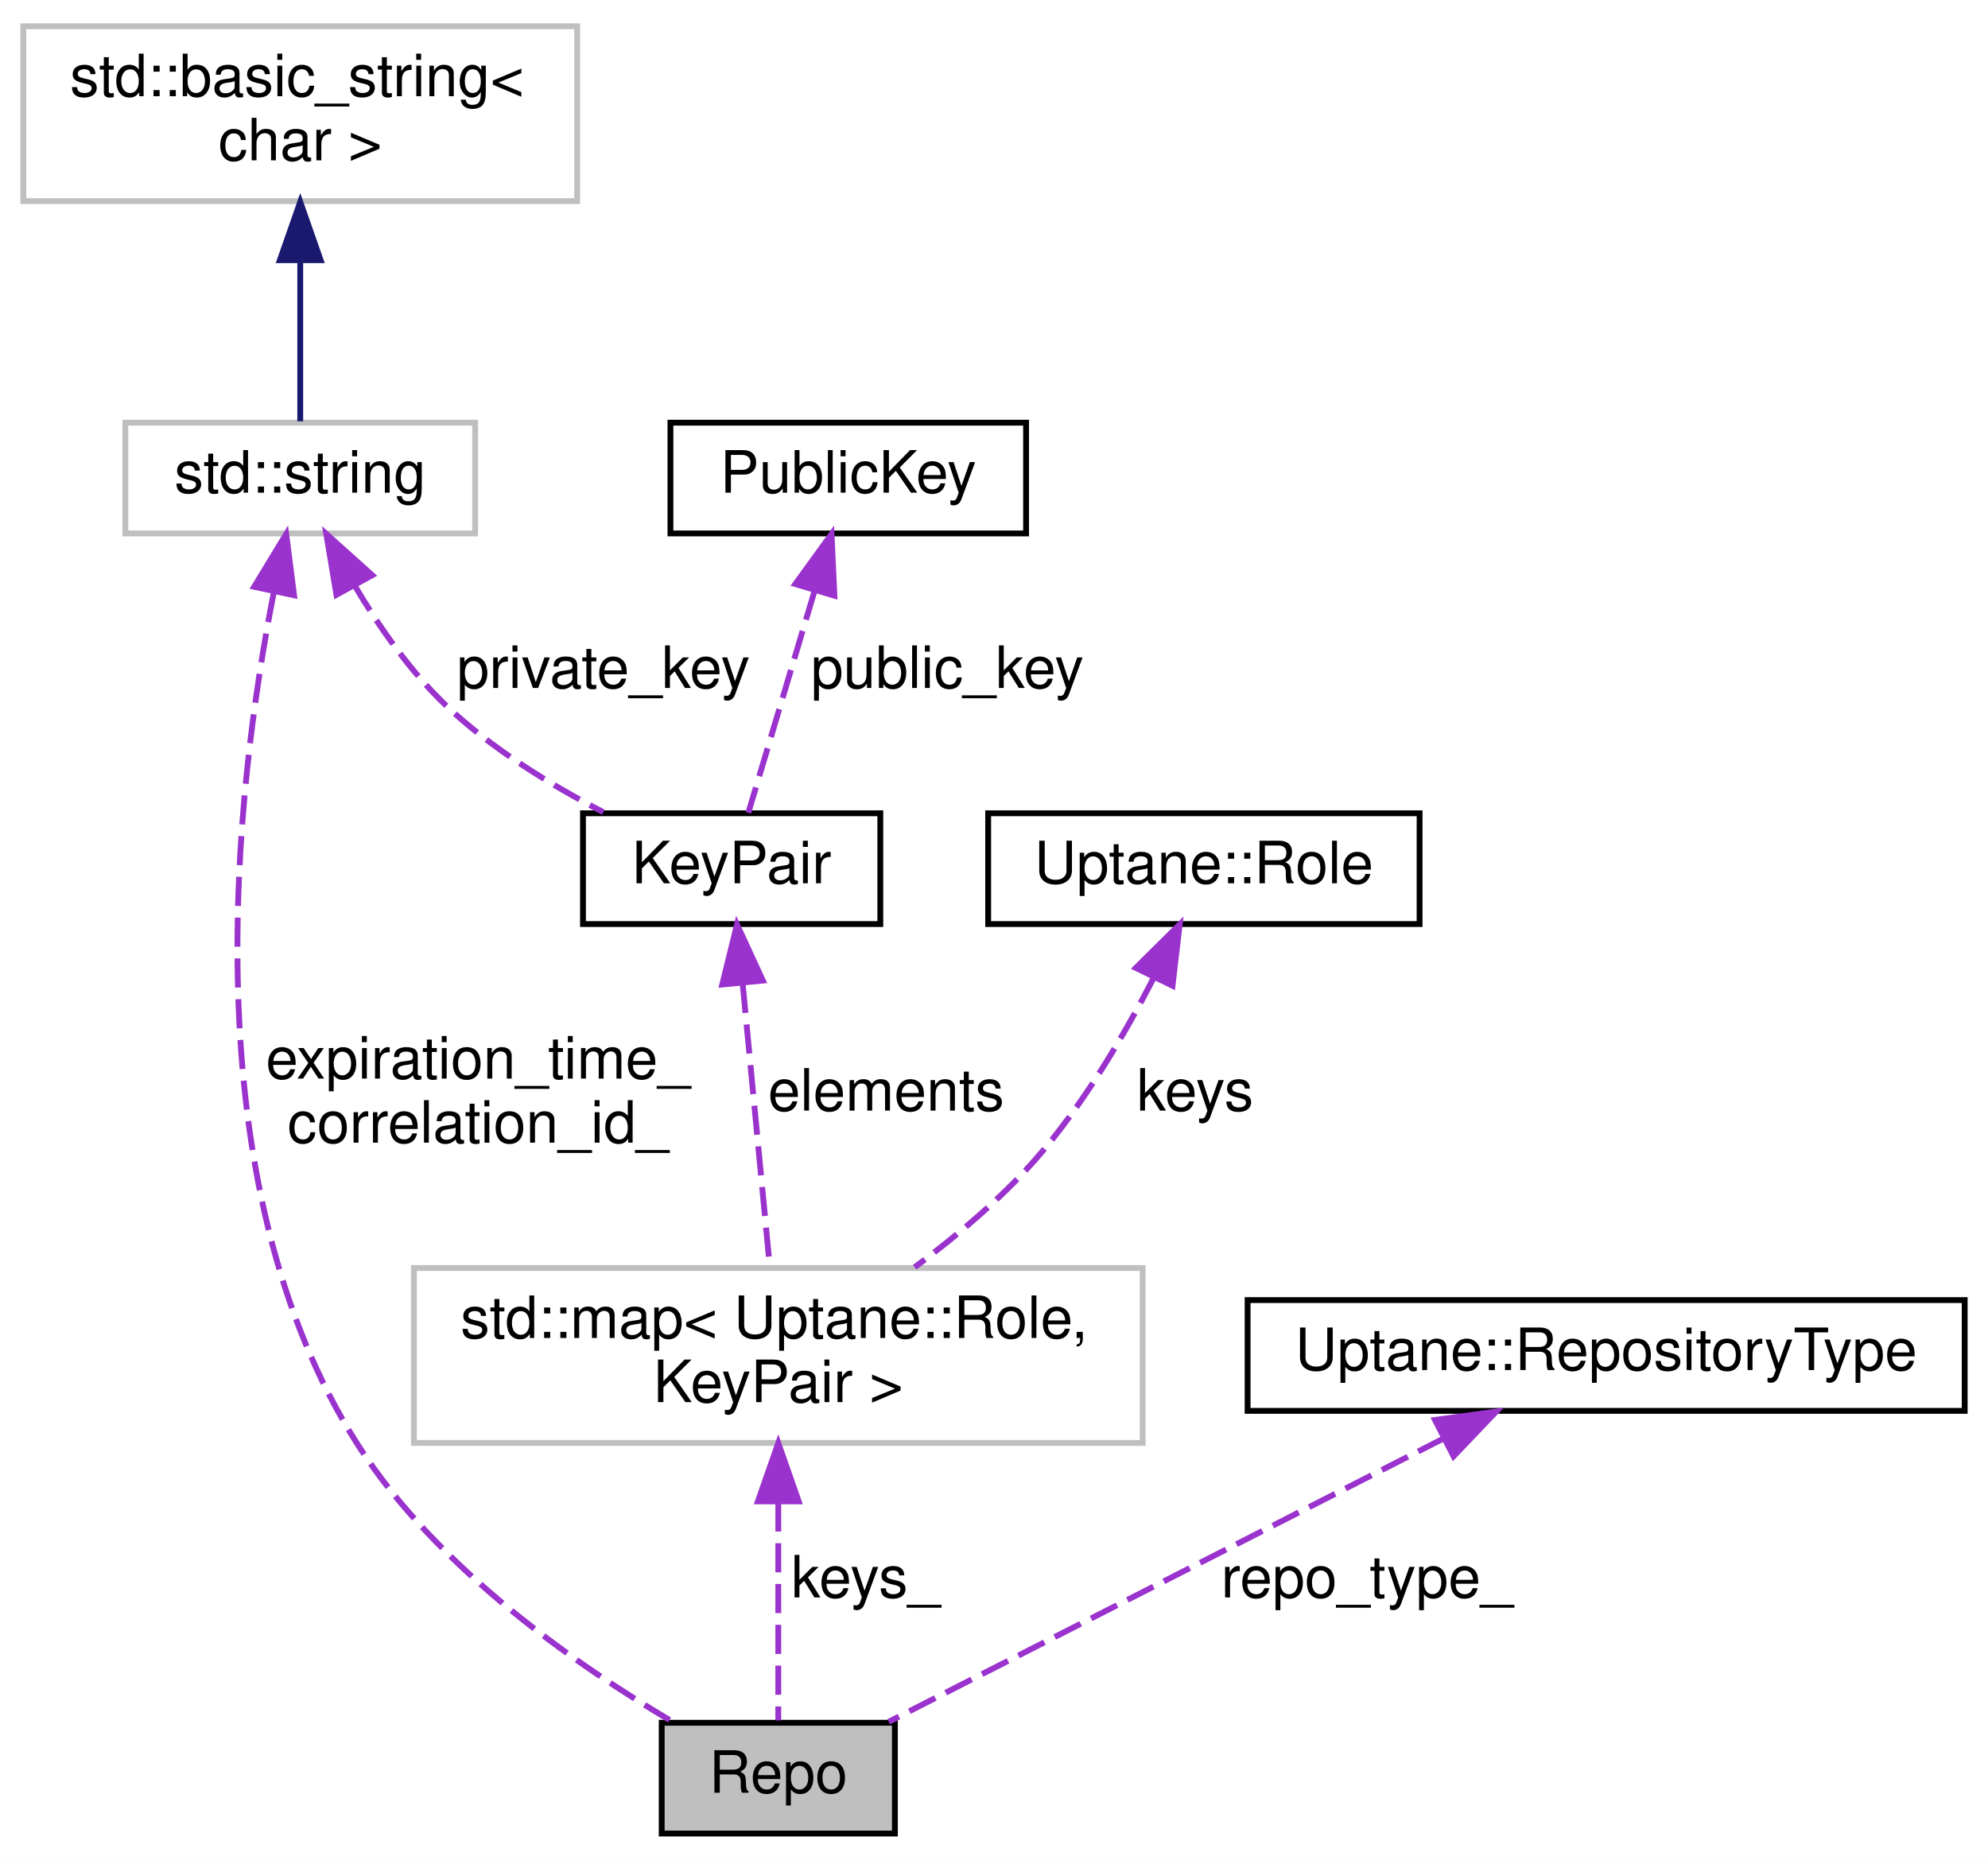
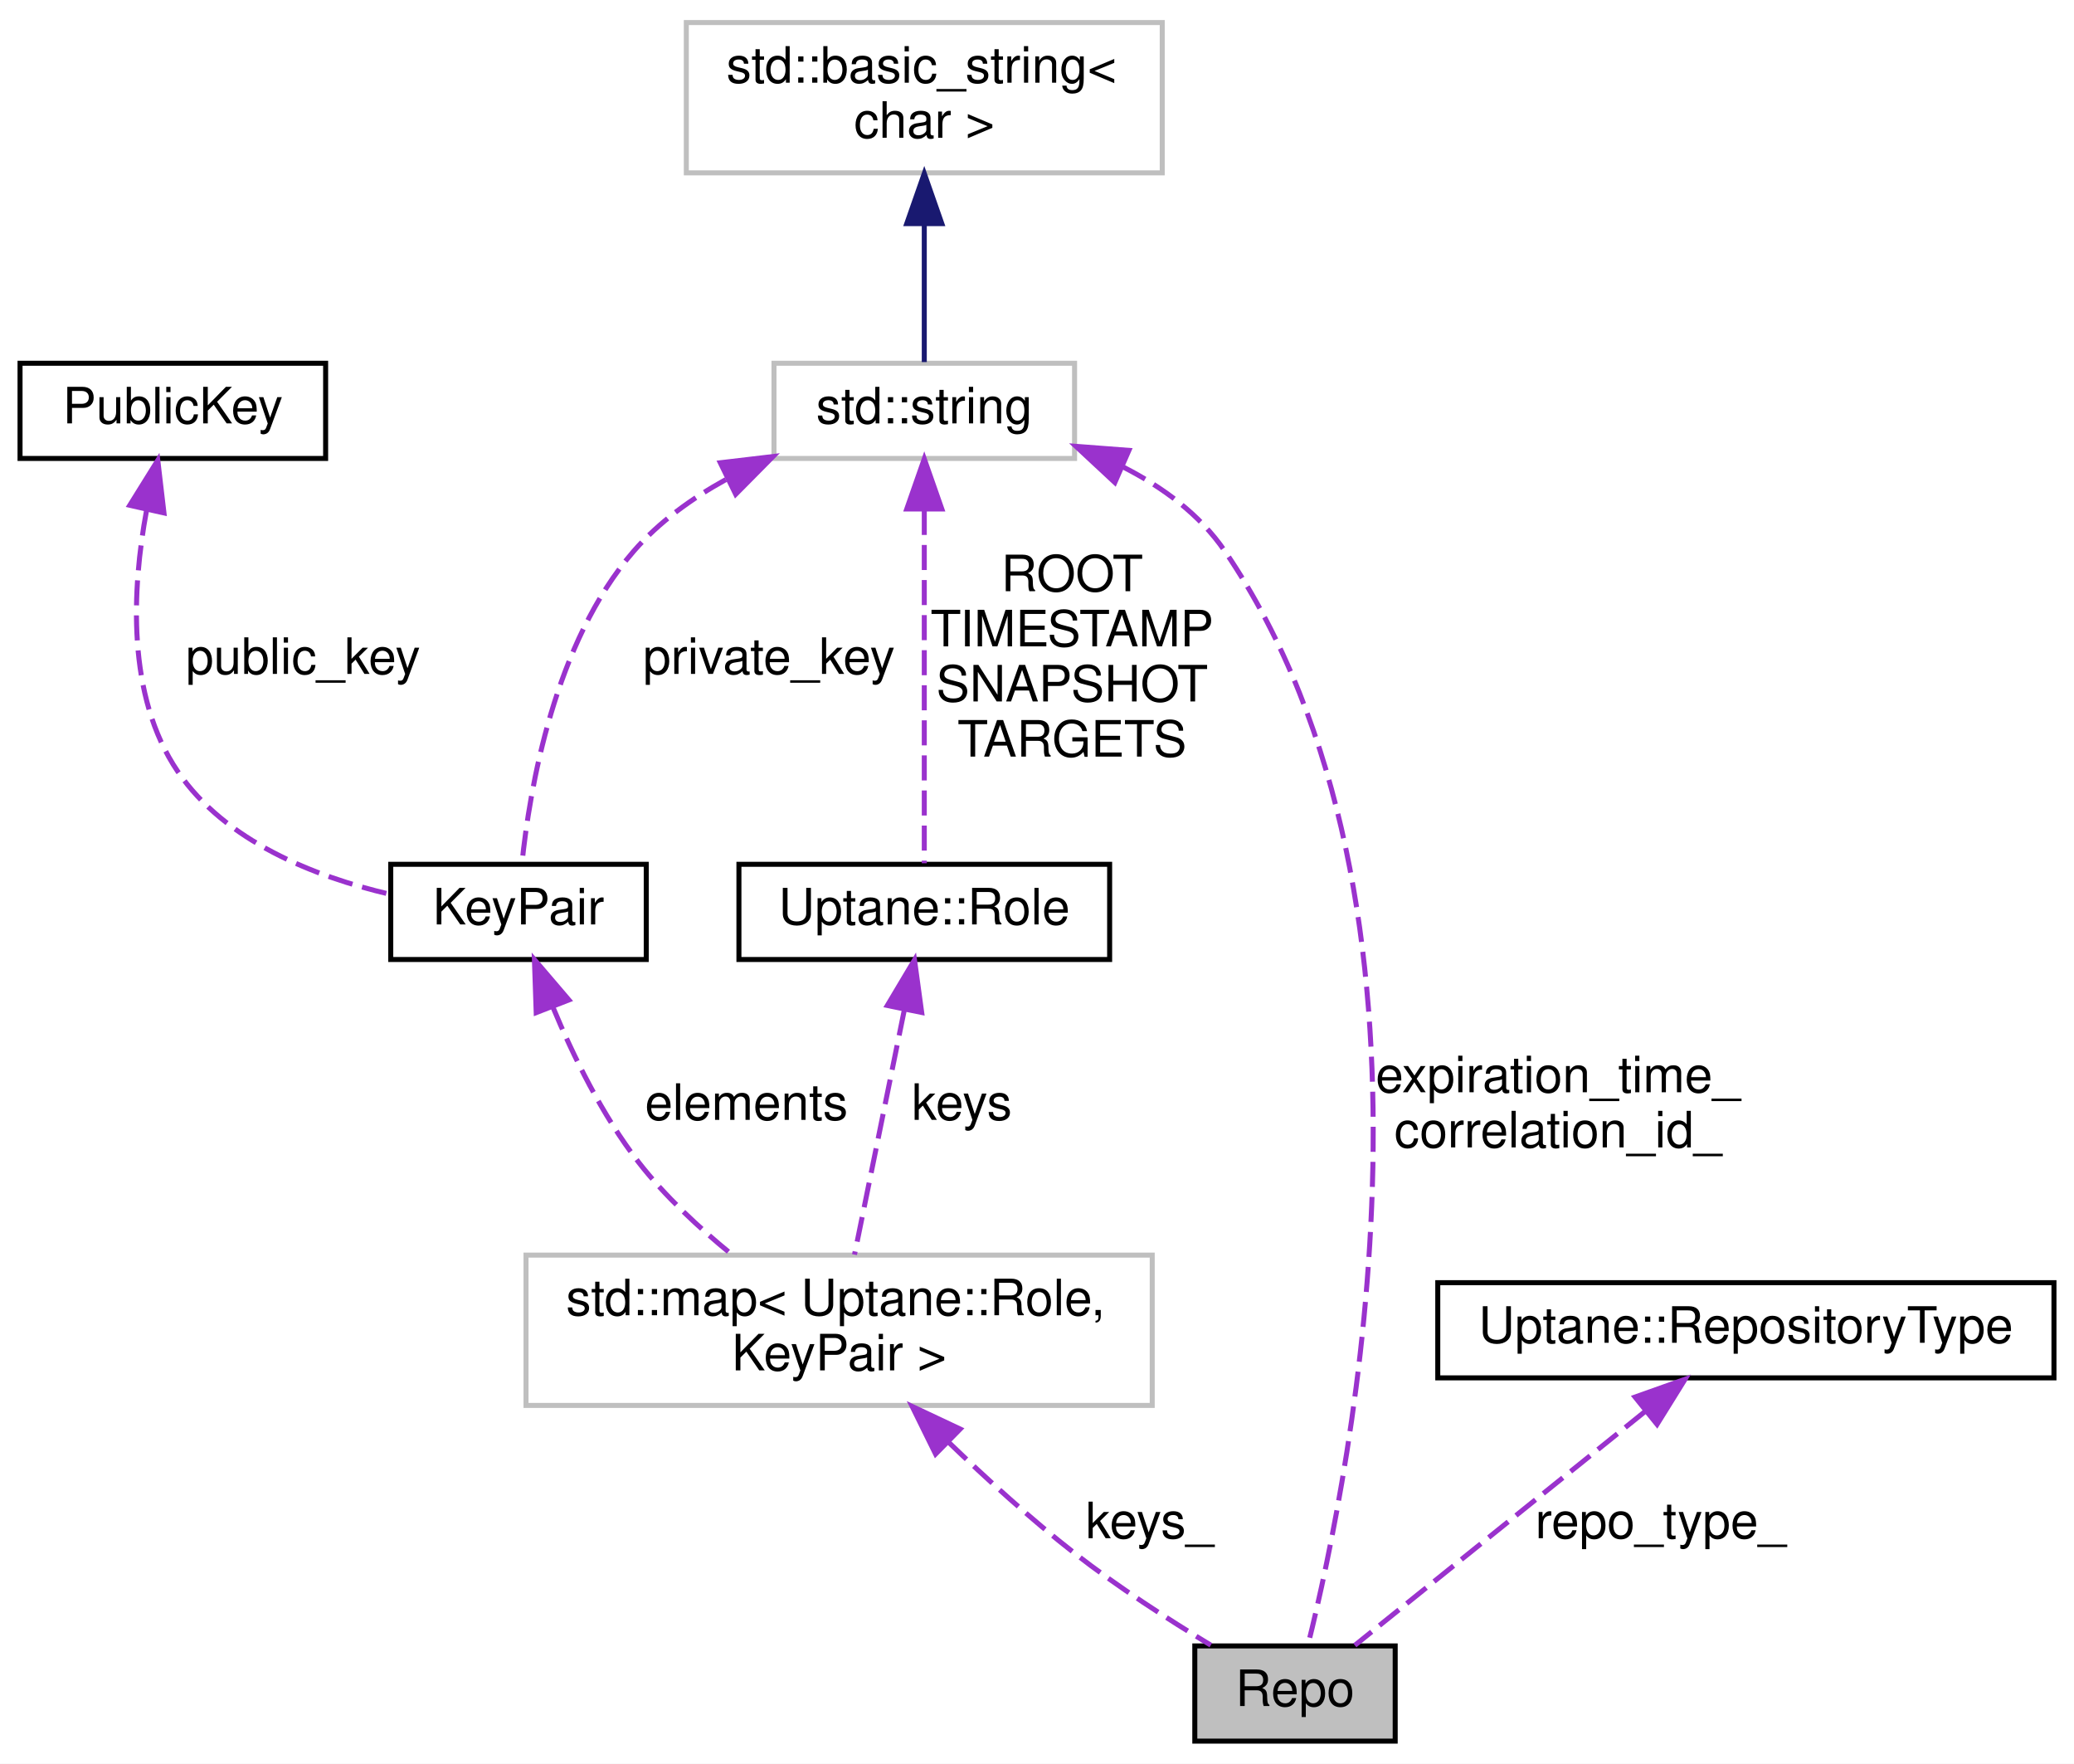
- <svg xmlns="http://www.w3.org/2000/svg" xmlns:xlink="http://www.w3.org/1999/xlink" width="341pt" height="319pt" viewBox="0.00 0.00 341.00 319.00">
-   <g id="graph0" class="graph" transform="scale(1 1) rotate(0) translate(4 315)">
-     <polygon fill="#ffffff" stroke="transparent" points="-4,4 -4,-315 337,-315 337,4 -4,4" />
+ <svg xmlns="http://www.w3.org/2000/svg" xmlns:xlink="http://www.w3.org/1999/xlink" width="414pt" height="352pt" viewBox="0.00 0.00 414.00 352.00">
+   <g id="graph0" class="graph" transform="scale(1 1) rotate(0) translate(4 348)">
+     <polygon fill="#ffffff" stroke="transparent" points="-4,4 -4,-348 410,-348 410,4 -4,4" />
    <g id="node1" class="node">
-       <polygon fill="#bfbfbf" stroke="#000000" points="109.5,-.5 109.5,-19.5 149.5,-19.5 149.5,-.5 109.5,-.5" />
-       <text text-anchor="middle" x="129.5" y="-7.5" font-family="Helvetica,sans-Serif" font-size="10.00" fill="#000000">Repo</text>
+       <polygon fill="#bfbfbf" stroke="#000000" points="234.5,-.5 234.5,-19.5 274.5,-19.5 274.5,-.5 234.5,-.5" />
+       <text text-anchor="middle" x="254.5" y="-7.5" font-family="Helvetica,sans-Serif" font-size="10.00" fill="#000000">Repo</text>
    </g>
    <g id="node2" class="node">
-       <polygon fill="#ffffff" stroke="#bfbfbf" points="67,-67.5 67,-97.5 192,-97.5 192,-67.5 67,-67.5" />
-       <text text-anchor="start" x="75" y="-85.5" font-family="Helvetica,sans-Serif" font-size="10.00" fill="#000000">std::map&lt; Uptane::Role,</text>
-       <text text-anchor="middle" x="129.5" y="-74.5" font-family="Helvetica,sans-Serif" font-size="10.00" fill="#000000"> KeyPair &gt;</text>
+       <polygon fill="#ffffff" stroke="#bfbfbf" points="101,-67.5 101,-97.5 226,-97.5 226,-67.5 101,-67.5" />
+       <text text-anchor="start" x="109" y="-85.5" font-family="Helvetica,sans-Serif" font-size="10.00" fill="#000000">std::map&lt; Uptane::Role,</text>
+       <text text-anchor="middle" x="163.5" y="-74.5" font-family="Helvetica,sans-Serif" font-size="10.00" fill="#000000"> KeyPair &gt;</text>
    </g>
    <g id="edge1" class="edge">
-       <path fill="none" stroke="#9a32cd" stroke-dasharray="5,2" d="M129.5,-57.305C129.5,-44.424 129.5,-29.484 129.5,-19.896" />
-       <polygon fill="#9a32cd" stroke="#9a32cd" points="126,-57.478 129.5,-67.478 133,-57.478 126,-57.478" />
-       <text text-anchor="middle" x="144.5" y="-41" font-family="Helvetica,sans-Serif" font-size="10.00" fill="#000000"> keys_</text>
+       <path fill="none" stroke="#9a32cd" stroke-dasharray="5,2" d="M185.306,-60.197C192.985,-52.798 201.861,-44.738 210.5,-38 219.067,-31.318 229.271,-24.748 237.694,-19.653" />
+       <polygon fill="#9a32cd" stroke="#9a32cd" points="182.756,-57.795 178.078,-67.301 187.663,-62.787 182.756,-57.795" />
+       <text text-anchor="middle" x="225.5" y="-41" font-family="Helvetica,sans-Serif" font-size="10.00" fill="#000000"> keys_</text>
    </g>
    <g id="node3" class="node">
      <g id="a_node3">
        <a xlink:href="struct_key_pair.html" target="_top" xlink:title="KeyPair">
-           <polygon fill="#ffffff" stroke="#000000" points="96,-156.5 96,-175.5 147,-175.5 147,-156.5 96,-156.5" />
-           <text text-anchor="middle" x="121.5" y="-163.5" font-family="Helvetica,sans-Serif" font-size="10.00" fill="#000000">KeyPair</text>
+           <polygon fill="#ffffff" stroke="#000000" points="74,-156.5 74,-175.5 125,-175.5 125,-156.5 74,-156.5" />
+           <text text-anchor="middle" x="99.5" y="-163.5" font-family="Helvetica,sans-Serif" font-size="10.00" fill="#000000">KeyPair</text>
        </a>
      </g>
    </g>
    <g id="edge2" class="edge">
-       <path fill="none" stroke="#9a32cd" stroke-dasharray="5,2" d="M123.393,-146.243C124.82,-131.345 126.749,-111.219 128.054,-97.597" />
-       <polygon fill="#9a32cd" stroke="#9a32cd" points="119.888,-146.133 122.418,-156.422 126.856,-146.801 119.888,-146.133" />
-       <text text-anchor="middle" x="148" y="-124.5" font-family="Helvetica,sans-Serif" font-size="10.00" fill="#000000"> elements</text>
+       <path fill="none" stroke="#9a32cd" stroke-dasharray="5,2" d="M106.298,-147.157C110.39,-137.299 116.221,-125.368 123.5,-116 128.724,-109.276 135.505,-102.974 141.995,-97.689" />
+       <polygon fill="#9a32cd" stroke="#9a32cd" points="103.033,-145.897 102.677,-156.486 109.559,-148.43 103.033,-145.897" />
+       <text text-anchor="middle" x="145" y="-124.5" font-family="Helvetica,sans-Serif" font-size="10.00" fill="#000000"> elements</text>
    </g>
    <g id="node4" class="node">
      <g id="a_node4">
        <a xlink:title="STL class. ">
-           <polygon fill="#ffffff" stroke="#bfbfbf" points="17.5,-223.5 17.5,-242.5 77.5,-242.5 77.5,-223.5 17.5,-223.5" />
-           <text text-anchor="middle" x="47.5" y="-230.5" font-family="Helvetica,sans-Serif" font-size="10.00" fill="#000000">std::string</text>
+           <polygon fill="#ffffff" stroke="#bfbfbf" points="150.5,-256.5 150.5,-275.5 210.5,-275.5 210.5,-256.5 150.5,-256.5" />
+           <text text-anchor="middle" x="180.5" y="-263.5" font-family="Helvetica,sans-Serif" font-size="10.00" fill="#000000">std::string</text>
+         </a>
+       </g>
+     </g>
+     <g id="edge9" class="edge">
+       <path fill="none" stroke="#9a32cd" stroke-dasharray="5,2" d="M220.204,-254.792C228.124,-250.751 235.525,-245.308 240.5,-238 288.709,-167.192 265.532,-53.556 257.112,-19.774" />
+       <polygon fill="#9a32cd" stroke="#9a32cd" points="218.538,-251.701 210.782,-258.918 221.346,-258.113 218.538,-251.701" />
+       <text text-anchor="middle" x="307" y="-130" font-family="Helvetica,sans-Serif" font-size="10.00" fill="#000000"> expiration_time_</text>
+       <text text-anchor="middle" x="307" y="-119" font-family="Helvetica,sans-Serif" font-size="10.00" fill="#000000">correlation_id_</text>
+     </g>
+     <g id="edge3" class="edge">
+       <path fill="none" stroke="#9a32cd" stroke-dasharray="5,2" d="M140.893,-252.289C134.057,-248.51 127.541,-243.804 122.5,-238 106.668,-219.77 101.713,-190.55 100.178,-175.556" />
+       <polygon fill="#9a32cd" stroke="#9a32cd" points="139.782,-255.642 150.304,-256.884 142.853,-249.351 139.782,-255.642" />
+       <text text-anchor="middle" x="149.5" y="-213.5" font-family="Helvetica,sans-Serif" font-size="10.00" fill="#000000"> private_key</text>
+     </g>
+     <g id="node7" class="node">
+       <g id="a_node7">
+         <a xlink:href="class_uptane_1_1_role.html" target="_top" xlink:title="TUF Roles. ">
+           <polygon fill="#ffffff" stroke="#000000" points="143.5,-156.5 143.5,-175.5 217.5,-175.5 217.5,-156.5 143.5,-156.5" />
+           <text text-anchor="middle" x="180.5" y="-163.5" font-family="Helvetica,sans-Serif" font-size="10.00" fill="#000000">Uptane::Role</text>
+         </a>
+       </g>
+     </g>
+     <g id="edge7" class="edge">
+       <path fill="none" stroke="#9a32cd" stroke-dasharray="5,2" d="M180.5,-246.233C180.5,-224.945 180.5,-191.948 180.5,-175.706" />
+       <polygon fill="#9a32cd" stroke="#9a32cd" points="177,-246.411 180.5,-256.412 184,-246.412 177,-246.411" />
+       <text text-anchor="middle" x="210" y="-230" font-family="Helvetica,sans-Serif" font-size="10.00" fill="#000000"> ROOT</text>
+       <text text-anchor="middle" x="210" y="-219" font-family="Helvetica,sans-Serif" font-size="10.00" fill="#000000">TIMESTAMP</text>
+       <text text-anchor="middle" x="210" y="-208" font-family="Helvetica,sans-Serif" font-size="10.00" fill="#000000">SNAPSHOT</text>
+       <text text-anchor="middle" x="210" y="-197" font-family="Helvetica,sans-Serif" font-size="10.00" fill="#000000">TARGETS</text>
+     </g>
+     <g id="node5" class="node">
+       <g id="a_node5">
+         <a xlink:title="STL class. ">
+           <polygon fill="#ffffff" stroke="#bfbfbf" points="133,-313.5 133,-343.5 228,-343.5 228,-313.5 133,-313.5" />
+           <text text-anchor="start" x="141" y="-331.5" font-family="Helvetica,sans-Serif" font-size="10.00" fill="#000000">std::basic_string&lt;</text>
+           <text text-anchor="middle" x="180.5" y="-320.5" font-family="Helvetica,sans-Serif" font-size="10.00" fill="#000000"> char &gt;</text>
+         </a>
+       </g>
+     </g>
+     <g id="edge4" class="edge">
+       <path fill="none" stroke="#191970" d="M180.5,-303.35C180.5,-293.648 180.5,-283.13 180.5,-275.736" />
+       <polygon fill="#191970" stroke="#191970" points="177,-303.37 180.5,-313.37 184,-303.37 177,-303.37" />
+     </g>
+     <g id="node6" class="node">
+       <g id="a_node6">
+         <a xlink:href="class_public_key.html" target="_top" xlink:title="PublicKey">
+           <polygon fill="#ffffff" stroke="#000000" points="0,-256.5 0,-275.5 61,-275.5 61,-256.5 0,-256.5" />
+           <text text-anchor="middle" x="30.5" y="-263.5" font-family="Helvetica,sans-Serif" font-size="10.00" fill="#000000">PublicKey</text>
+         </a>
+       </g>
+     </g>
+     <g id="edge5" class="edge">
+       <path fill="none" stroke="#9a32cd" stroke-dasharray="5,2" d="M25.238,-246.049C22.364,-230.522 21.207,-209.141 31.5,-194 40.974,-180.063 58.758,-173.054 73.762,-169.534" />
+       <polygon fill="#9a32cd" stroke="#9a32cd" points="21.898,-247.151 27.496,-256.146 28.73,-245.624 21.898,-247.151" />
+       <text text-anchor="middle" x="56.5" y="-213.5" font-family="Helvetica,sans-Serif" font-size="10.00" fill="#000000"> public_key</text>
+     </g>
+     <g id="edge6" class="edge">
+       <path fill="none" stroke="#9a32cd" stroke-dasharray="5,2" d="M176.477,-146.243C173.445,-131.345 169.347,-111.219 166.574,-97.597" />
+       <polygon fill="#9a32cd" stroke="#9a32cd" points="173.125,-147.321 178.55,-156.422 179.984,-145.924 173.125,-147.321" />
+       <text text-anchor="middle" x="188" y="-124.5" font-family="Helvetica,sans-Serif" font-size="10.00" fill="#000000"> keys</text>
+     </g>
+     <g id="node8" class="node">
+       <g id="a_node8">
+         <a xlink:href="class_uptane_1_1_repository_type.html" target="_top" xlink:title="Uptane::RepositoryType">
+           <polygon fill="#ffffff" stroke="#000000" points="283,-73 283,-92 406,-92 406,-73 283,-73" />
+           <text text-anchor="middle" x="344.5" y="-80" font-family="Helvetica,sans-Serif" font-size="10.00" fill="#000000">Uptane::RepositoryType</text>
        </a>
      </g>
    </g>
    <g id="edge8" class="edge">
-       <path fill="none" stroke="#9a32cd" stroke-dasharray="5,2" d="M42.927,-213.202C36.439,-180.036 28.342,-112.424 57.5,-67 71.021,-45.936 95.038,-29.27 111.591,-19.53" />
-       <polygon fill="#9a32cd" stroke="#9a32cd" points="39.592,-214.348 45.091,-223.404 46.44,-212.895 39.592,-214.348" />
-       <text text-anchor="middle" x="78" y="-130" font-family="Helvetica,sans-Serif" font-size="10.00" fill="#000000"> expiration_time_</text>
-       <text text-anchor="middle" x="78" y="-119" font-family="Helvetica,sans-Serif" font-size="10.00" fill="#000000">correlation_id_</text>
-     </g>
-     <g id="edge3" class="edge">
-       <path fill="none" stroke="#9a32cd" stroke-dasharray="5,2" d="M56.841,-214.546C60.985,-207.55 66.328,-199.866 72.5,-194 80.312,-186.575 90.458,-180.362 99.489,-175.689" />
-       <polygon fill="#9a32cd" stroke="#9a32cd" points="53.712,-212.973 51.968,-223.423 59.848,-216.341 53.712,-212.973" />
-       <text text-anchor="middle" x="99.5" y="-197" font-family="Helvetica,sans-Serif" font-size="10.00" fill="#000000"> private_key</text>
-     </g>
-     <g id="node5" class="node">
-       <g id="a_node5">
-         <a xlink:title="STL class. ">
-           <polygon fill="#ffffff" stroke="#bfbfbf" points="0,-280.5 0,-310.5 95,-310.5 95,-280.5 0,-280.5" />
-           <text text-anchor="start" x="8" y="-298.5" font-family="Helvetica,sans-Serif" font-size="10.00" fill="#000000">std::basic_string&lt;</text>
-           <text text-anchor="middle" x="47.5" y="-287.5" font-family="Helvetica,sans-Serif" font-size="10.00" fill="#000000"> char &gt;</text>
-         </a>
-       </g>
-     </g>
-     <g id="edge4" class="edge">
-       <path fill="none" stroke="#191970" d="M47.5,-270.35C47.5,-260.648 47.5,-250.13 47.5,-242.736" />
-       <polygon fill="#191970" stroke="#191970" points="44,-270.37 47.5,-280.37 51,-270.37 44,-270.37" />
-     </g>
-     <g id="node6" class="node">
-       <g id="a_node6">
-         <a xlink:href="class_public_key.html" target="_top" xlink:title="PublicKey">
-           <polygon fill="#ffffff" stroke="#000000" points="111,-223.5 111,-242.5 172,-242.5 172,-223.5 111,-223.5" />
-           <text text-anchor="middle" x="141.5" y="-230.5" font-family="Helvetica,sans-Serif" font-size="10.00" fill="#000000">PublicKey</text>
-         </a>
-       </g>
-     </g>
-     <g id="edge5" class="edge">
-       <path fill="none" stroke="#9a32cd" stroke-dasharray="5,2" d="M135.675,-213.486C131.956,-201.029 127.299,-185.426 124.36,-175.582" />
-       <polygon fill="#9a32cd" stroke="#9a32cd" points="132.42,-214.82 138.635,-223.4 139.128,-212.817 132.42,-214.82" />
-       <text text-anchor="middle" x="158.5" y="-197" font-family="Helvetica,sans-Serif" font-size="10.00" fill="#000000"> public_key</text>
-     </g>
-     <g id="node7" class="node">
-       <g id="a_node7">
-         <a xlink:href="class_uptane_1_1_role.html" target="_top" xlink:title="TUF Roles. ">
-           <polygon fill="#ffffff" stroke="#000000" points="165.5,-156.5 165.5,-175.5 239.5,-175.5 239.5,-156.5 165.5,-156.5" />
-           <text text-anchor="middle" x="202.5" y="-163.5" font-family="Helvetica,sans-Serif" font-size="10.00" fill="#000000">Uptane::Role</text>
-         </a>
-       </g>
-     </g>
-     <g id="edge6" class="edge">
-       <path fill="none" stroke="#9a32cd" stroke-dasharray="5,2" d="M193.947,-147.392C188.849,-137.451 181.764,-125.369 173.5,-116 167.53,-109.232 160.012,-102.917 152.887,-97.636" />
-       <polygon fill="#9a32cd" stroke="#9a32cd" points="190.828,-148.98 198.353,-156.438 197.121,-145.915 190.828,-148.98" />
-       <text text-anchor="middle" x="201" y="-124.5" font-family="Helvetica,sans-Serif" font-size="10.00" fill="#000000"> keys</text>
-     </g>
-     <g id="node8" class="node">
-       <g id="a_node8">
-         <a xlink:href="class_uptane_1_1_repository_type.html" target="_top" xlink:title="Uptane::RepositoryType">
-           <polygon fill="#ffffff" stroke="#000000" points="210,-73 210,-92 333,-92 333,-73 210,-73" />
-           <text text-anchor="middle" x="271.5" y="-80" font-family="Helvetica,sans-Serif" font-size="10.00" fill="#000000">Uptane::RepositoryType</text>
-         </a>
-       </g>
-     </g>
-     <g id="edge7" class="edge">
-       <path fill="none" stroke="#9a32cd" stroke-dasharray="5,2" d="M243.714,-68.313C215.593,-53.956 172.875,-32.145 148.435,-19.667" />
-       <polygon fill="#9a32cd" stroke="#9a32cd" points="242.146,-71.442 252.643,-72.873 245.329,-65.208 242.146,-71.442" />
-       <text text-anchor="middle" x="230.5" y="-41" font-family="Helvetica,sans-Serif" font-size="10.00" fill="#000000"> repo_type_</text>
+       <path fill="none" stroke="#9a32cd" stroke-dasharray="5,2" d="M324.312,-66.237C306.519,-51.904 281.198,-31.507 266.445,-19.623" />
+       <polygon fill="#9a32cd" stroke="#9a32cd" points="322.379,-69.175 332.362,-72.722 326.77,-63.723 322.379,-69.175" />
+       <text text-anchor="middle" x="327.5" y="-41" font-family="Helvetica,sans-Serif" font-size="10.00" fill="#000000"> repo_type_</text>
    </g>
  </g>
</svg>
